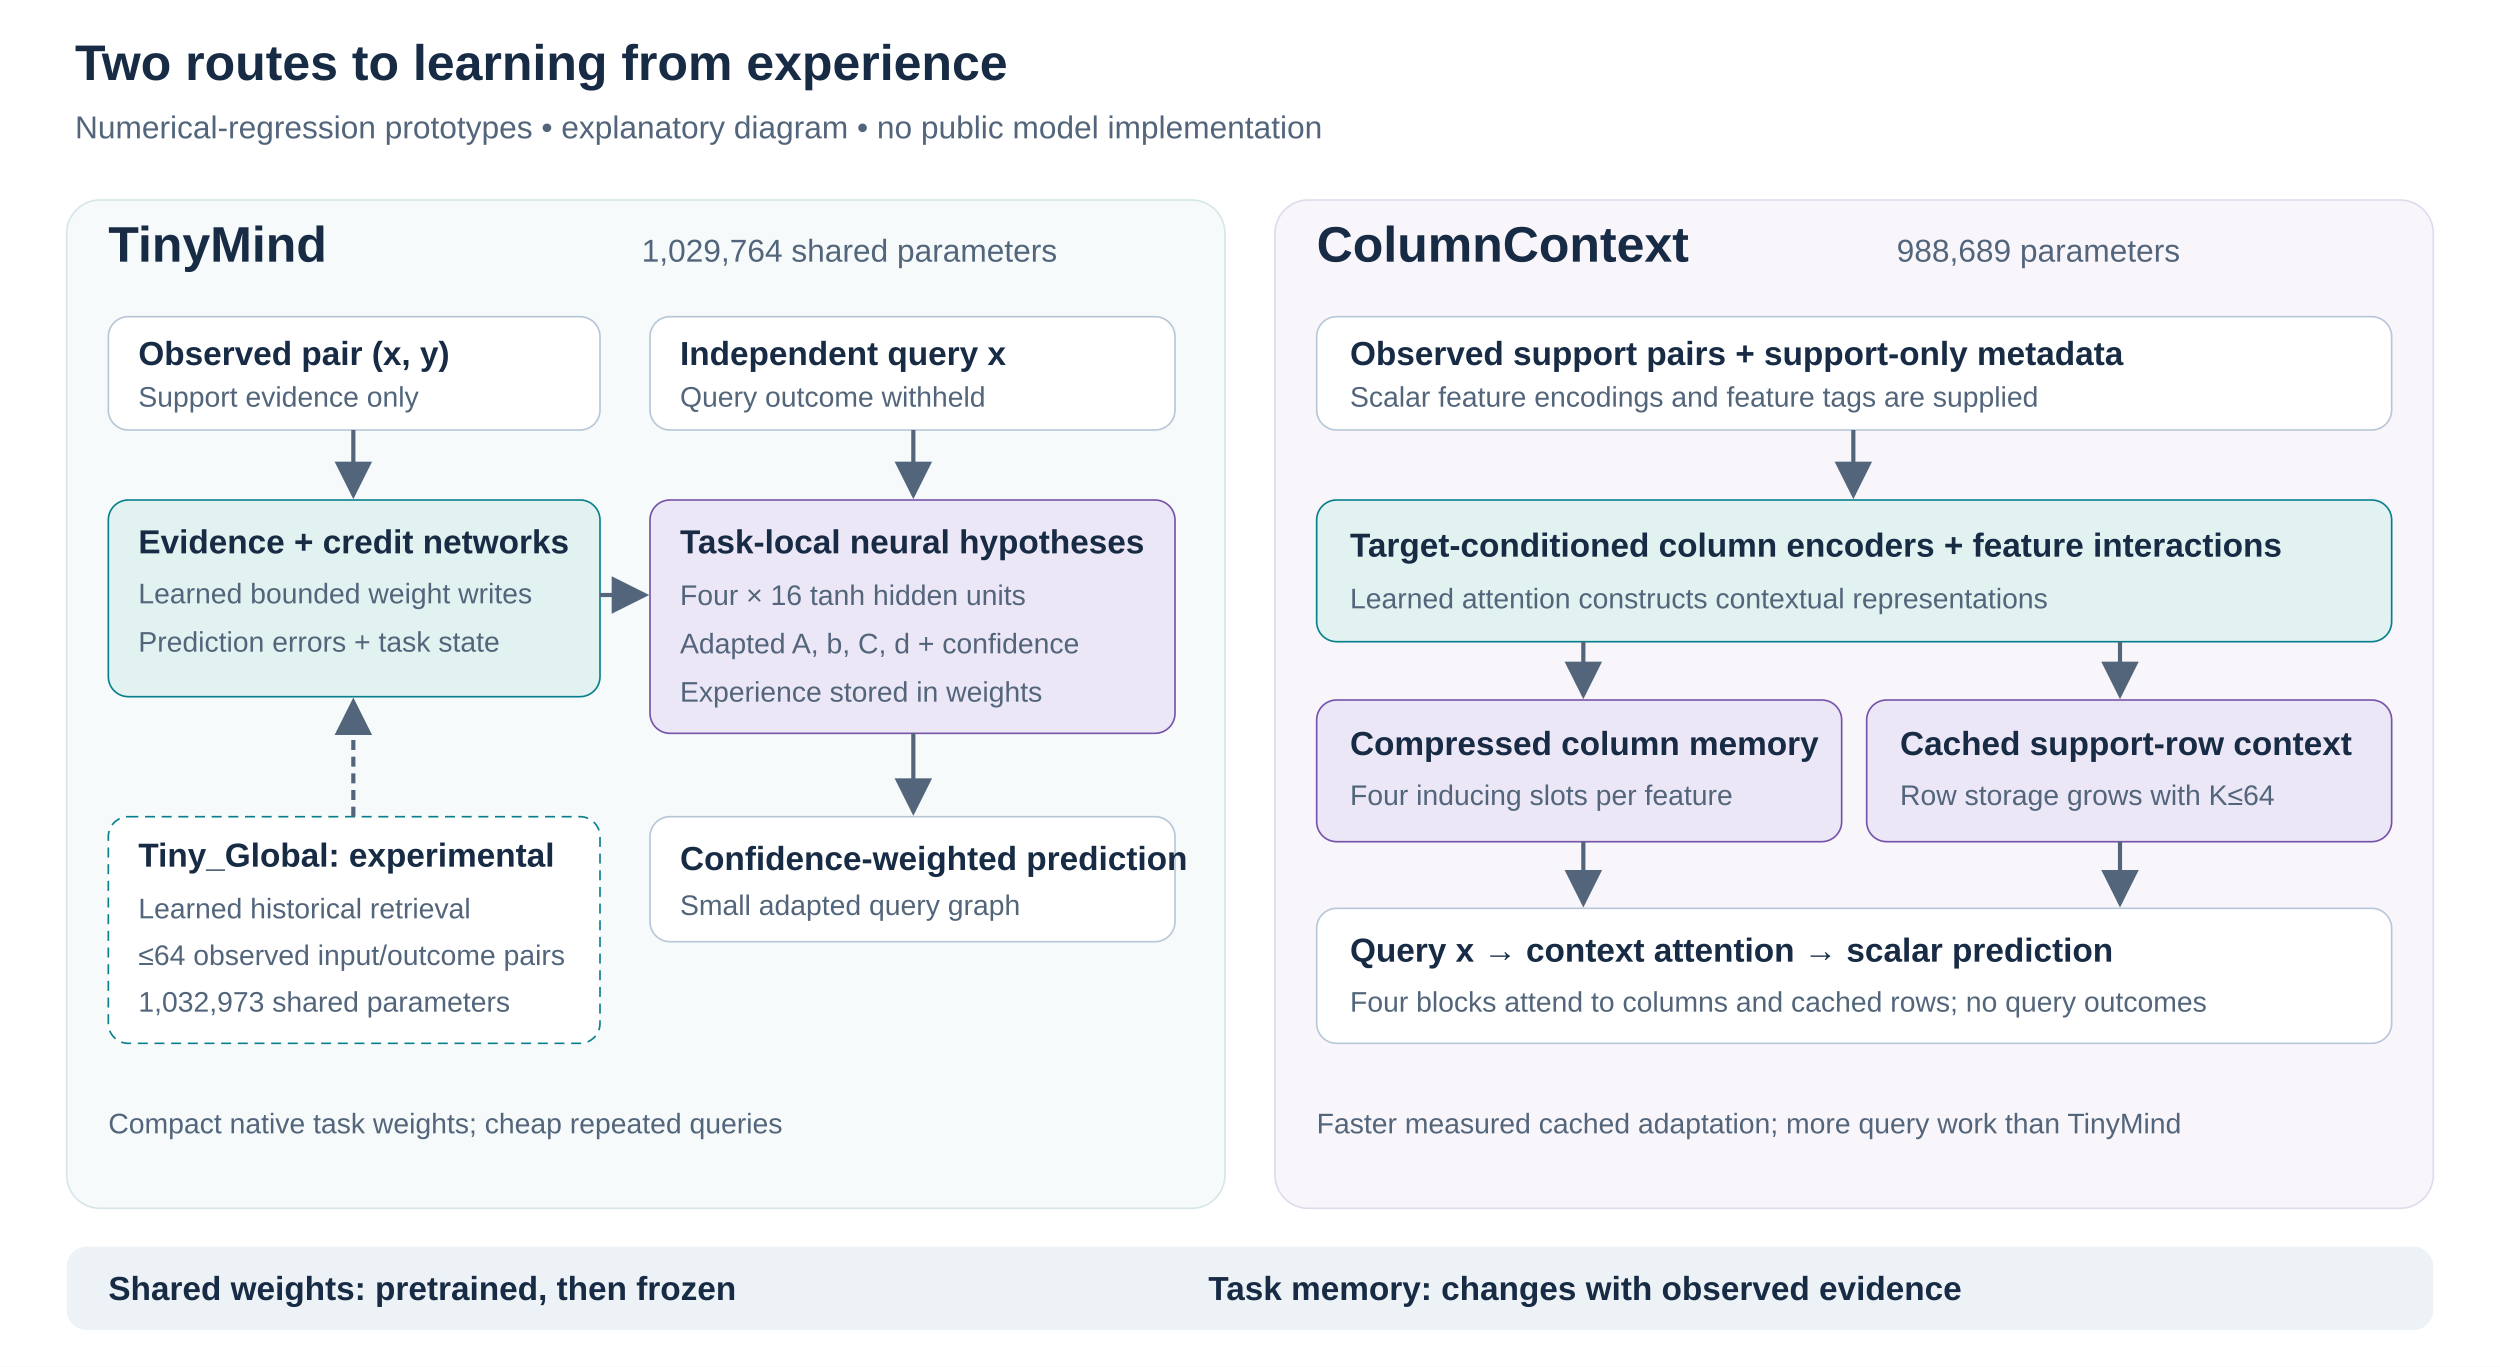
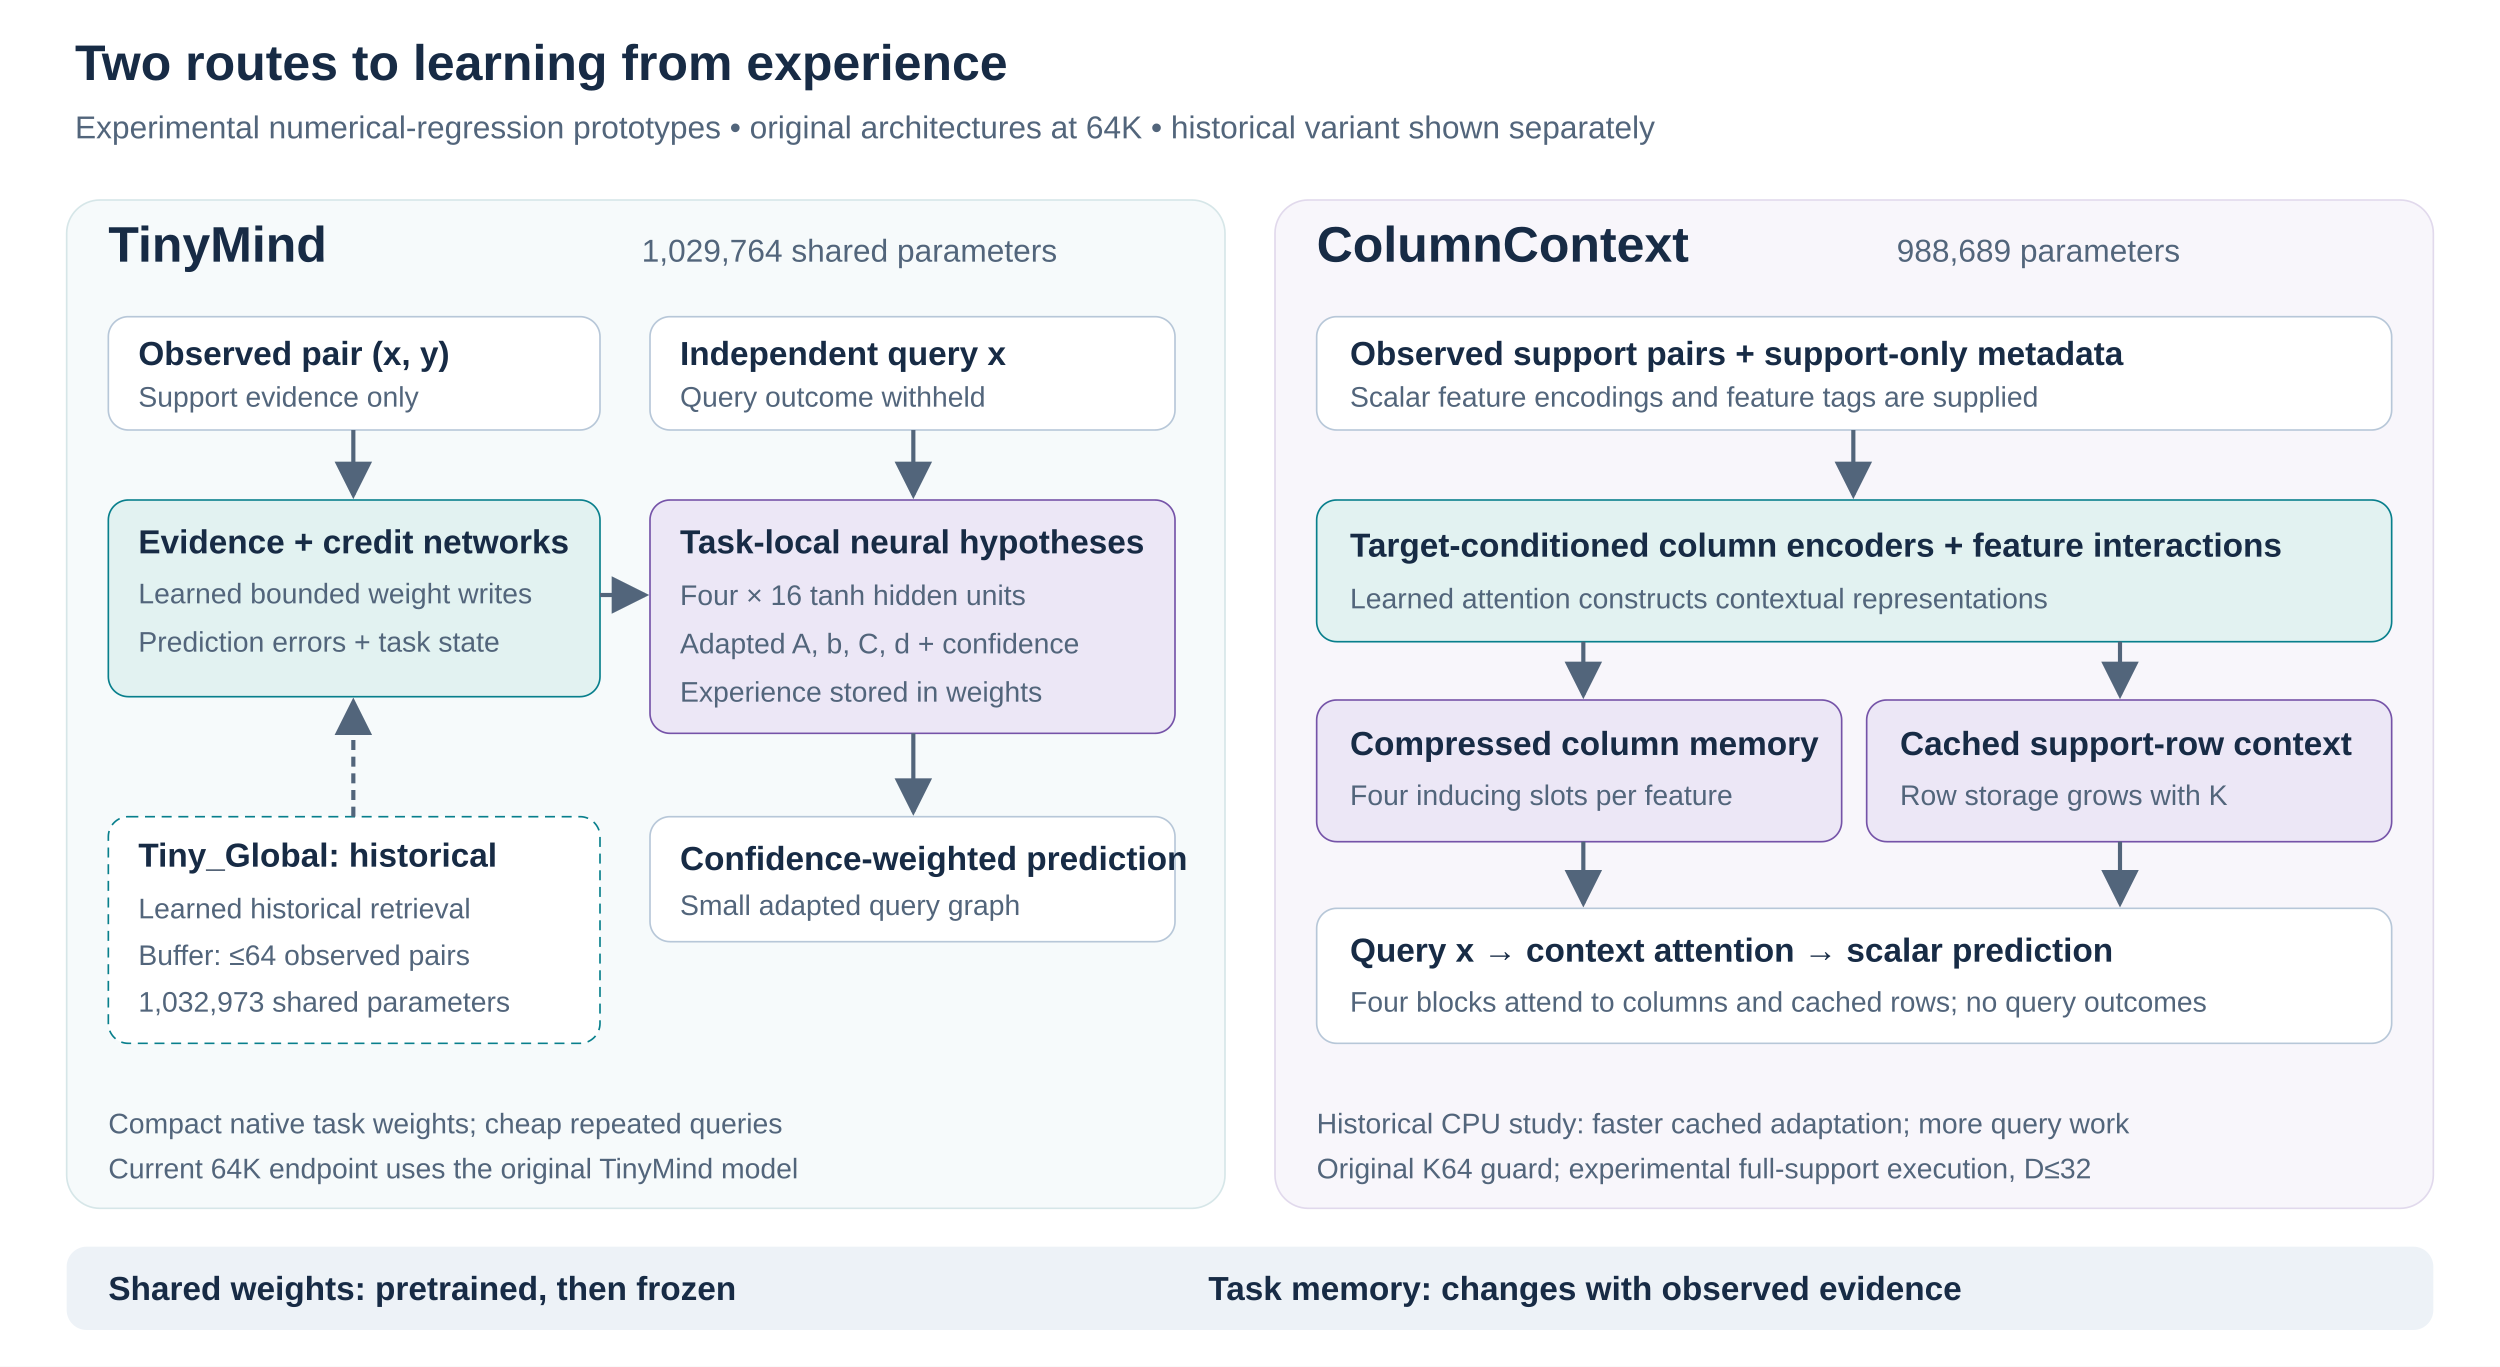
<svg xmlns="http://www.w3.org/2000/svg" width="1500" height="820" viewBox="0 0 1500 820" role="img" aria-labelledby="title desc">
  <defs>
    <marker id="arrow" markerWidth="9" markerHeight="9" refX="8" refY="4.5" orient="auto">
      <path d="M0 0 L9 4.5 L0 9 Z" fill="#52657b" />
    </marker>
    <style>
      text { font-family: Arial, Helvetica, sans-serif; fill: #172b45; }
      .heading { font-size: 30px; font-weight: 700; }
      .sub { font-size: 19px; fill: #52657b; }
      .label { font-size: 20px; font-weight: 700; }
      .note { font-size: 17px; fill: #52657b; }
      .arrow { fill: none; stroke: #52657b; stroke-width: 2.5; marker-end: url(#arrow); }
    </style>
  </defs>
  <rect width="1500" height="820" fill="#ffffff" />
  <text x="45" y="48" class="heading">Two routes to learning from experience</text>
-   <text x="45" y="83" class="sub">Numerical-regression prototypes • explanatory diagram • no public model implementation</text>
+   <text x="45" y="83" class="sub">Experimental numerical-regression prototypes • original architectures at 64K • historical variant shown separately</text>
  <rect x="40" y="120" width="695" height="605" rx="20" fill="#f6fafb" stroke="#d6e6e8" />
  <rect x="765" y="120" width="695" height="605" rx="20" fill="#f8f6fb" stroke="#e1d9ec" />
  <text x="65" y="157" class="heading">TinyMind</text>
  <text x="385" y="157" class="sub">1,029,764 shared parameters</text>
  <text x="790" y="157" class="heading">ColumnContext</text>
  <text x="1138" y="157" class="sub">988,689 parameters</text>
  <rect x="65" y="190" width="295" height="68" rx="12" fill="#ffffff" stroke="#b7c7d8" />
  <text x="83" y="219" class="label">Observed pair (x, y)</text>
  <text x="83" y="244" class="note">Support evidence only</text>
  <rect x="390" y="190" width="315" height="68" rx="12" fill="#ffffff" stroke="#b7c7d8" />
  <text x="408" y="219" class="label">Independent query x</text>
  <text x="408" y="244" class="note">Query outcome withheld</text>
  <path d="M212 258 L212 297" class="arrow" />
  <path d="M548 258 L548 297" class="arrow" />
  <rect x="65" y="300" width="295" height="118" rx="12" fill="#e2f2f1" stroke="#087f8c" />
  <text x="83" y="332" class="label">Evidence + credit networks</text>
  <text x="83" y="362" class="note">Learned bounded weight writes</text>
  <text x="83" y="391" class="note">Prediction errors + task state</text>
  <path d="M360 357 L387 357" class="arrow" />
  <rect x="390" y="300" width="315" height="140" rx="12" fill="#ece7f6" stroke="#7553a8" />
  <text x="408" y="332" class="label">Task-local neural hypotheses</text>
  <text x="408" y="363" class="note">Four × 16 tanh hidden units</text>
  <text x="408" y="392" class="note">Adapted A, b, C, d + confidence</text>
  <text x="408" y="421" class="note">Experience stored in weights</text>
  <path d="M548 440 L548 487" class="arrow" />
  <rect x="390" y="490" width="315" height="75" rx="12" fill="#ffffff" stroke="#b7c7d8" />
  <text x="408" y="522" class="label">Confidence-weighted prediction</text>
  <text x="408" y="549" class="note">Small adapted query graph</text>
  <rect x="65" y="490" width="295" height="136" rx="12" fill="#ffffff" stroke="#087f8c" stroke-dasharray="6 4" />
-   <text x="83" y="520" class="label">Tiny_Global: experimental</text>
+   <text x="83" y="520" class="label">Tiny_Global: historical</text>
  <text x="83" y="551" class="note">Learned historical retrieval</text>
-   <text x="83" y="579" class="note">≤64 observed input/outcome pairs</text>
+   <text x="83" y="579" class="note">Buffer: ≤64 observed pairs</text>
  <text x="83" y="607" class="note">1,032,973 shared parameters</text>
  <path d="M212 490 L212 421" class="arrow" stroke-dasharray="6 4" />
  <text x="65" y="680" class="note">Compact native task weights; cheap repeated queries</text>
+   <text x="65" y="707" class="note">Current 64K endpoint uses the original TinyMind model</text>
  <rect x="790" y="190" width="645" height="68" rx="12" fill="#ffffff" stroke="#b7c7d8" />
  <text x="810" y="219" class="label">Observed support pairs + support-only metadata</text>
  <text x="810" y="244" class="note">Scalar feature encodings and feature tags are supplied</text>
  <path d="M1112 258 L1112 297" class="arrow" />
  <rect x="790" y="300" width="645" height="85" rx="12" fill="#e2f2f1" stroke="#087f8c" />
  <text x="810" y="334" class="label">Target-conditioned column encoders + feature interactions</text>
  <text x="810" y="365" class="note">Learned attention constructs contextual representations</text>
  <path d="M950 385 L950 417" class="arrow" />
  <path d="M1272 385 L1272 417" class="arrow" />
  <rect x="790" y="420" width="315" height="85" rx="12" fill="#ece7f6" stroke="#7553a8" />
  <text x="810" y="453" class="label">Compressed column memory</text>
  <text x="810" y="483" class="note">Four inducing slots per feature</text>
  <rect x="1120" y="420" width="315" height="85" rx="12" fill="#ece7f6" stroke="#7553a8" />
  <text x="1140" y="453" class="label">Cached support-row context</text>
-   <text x="1140" y="483" class="note">Row storage grows with K≤64</text>
+   <text x="1140" y="483" class="note">Row storage grows with K</text>
  <path d="M950 505 L950 542" class="arrow" />
  <path d="M1272 505 L1272 542" class="arrow" />
  <rect x="790" y="545" width="645" height="81" rx="12" fill="#ffffff" stroke="#b7c7d8" />
  <text x="810" y="577" class="label">Query x → context attention → scalar prediction</text>
  <text x="810" y="607" class="note">Four blocks attend to columns and cached rows; no query outcomes</text>
-   <text x="790" y="680" class="note">Faster measured cached adaptation; more query work than TinyMind</text>
+   <text x="790" y="680" class="note">Historical CPU study: faster cached adaptation; more query work</text>
+   <text x="790" y="707" class="note">Original K64 guard; experimental full-support execution, D≤32</text>
  <rect x="40" y="748" width="1420" height="50" rx="12" fill="#edf2f7" />
  <text x="65" y="780" class="label">Shared weights: pretrained, then frozen</text>
  <text x="725" y="780" class="label">Task memory: changes with observed evidence</text>
</svg>
